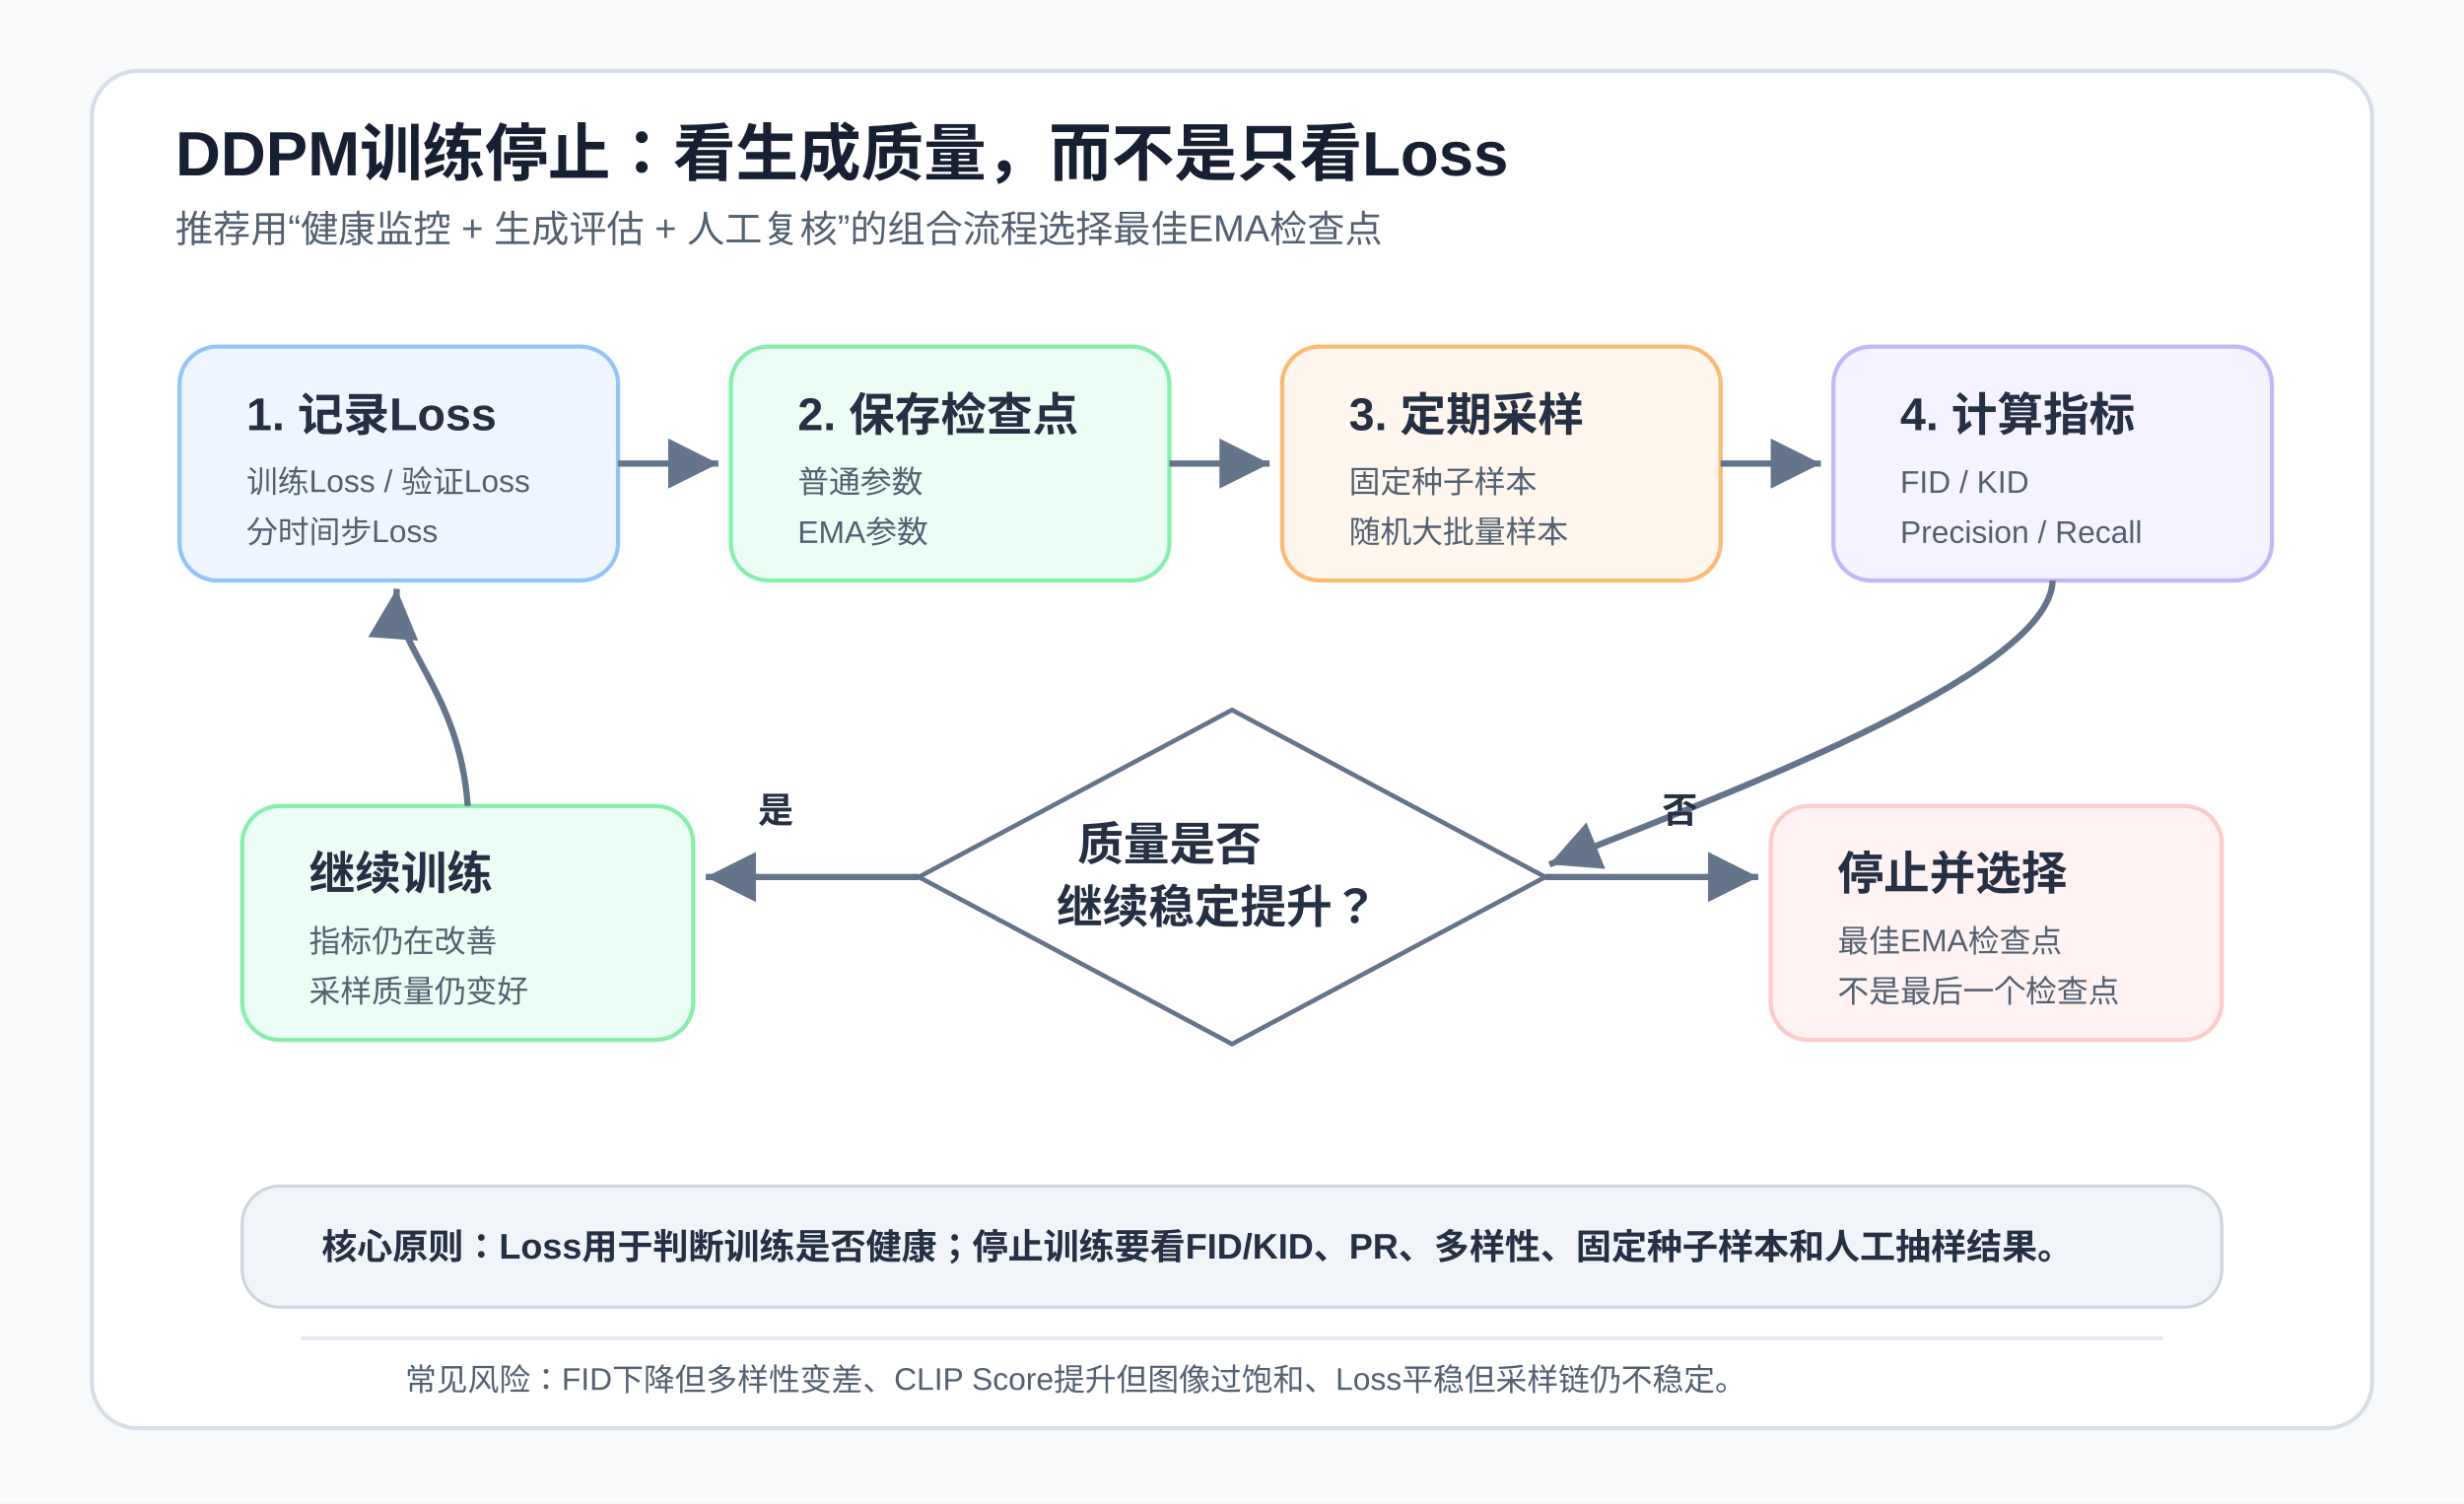
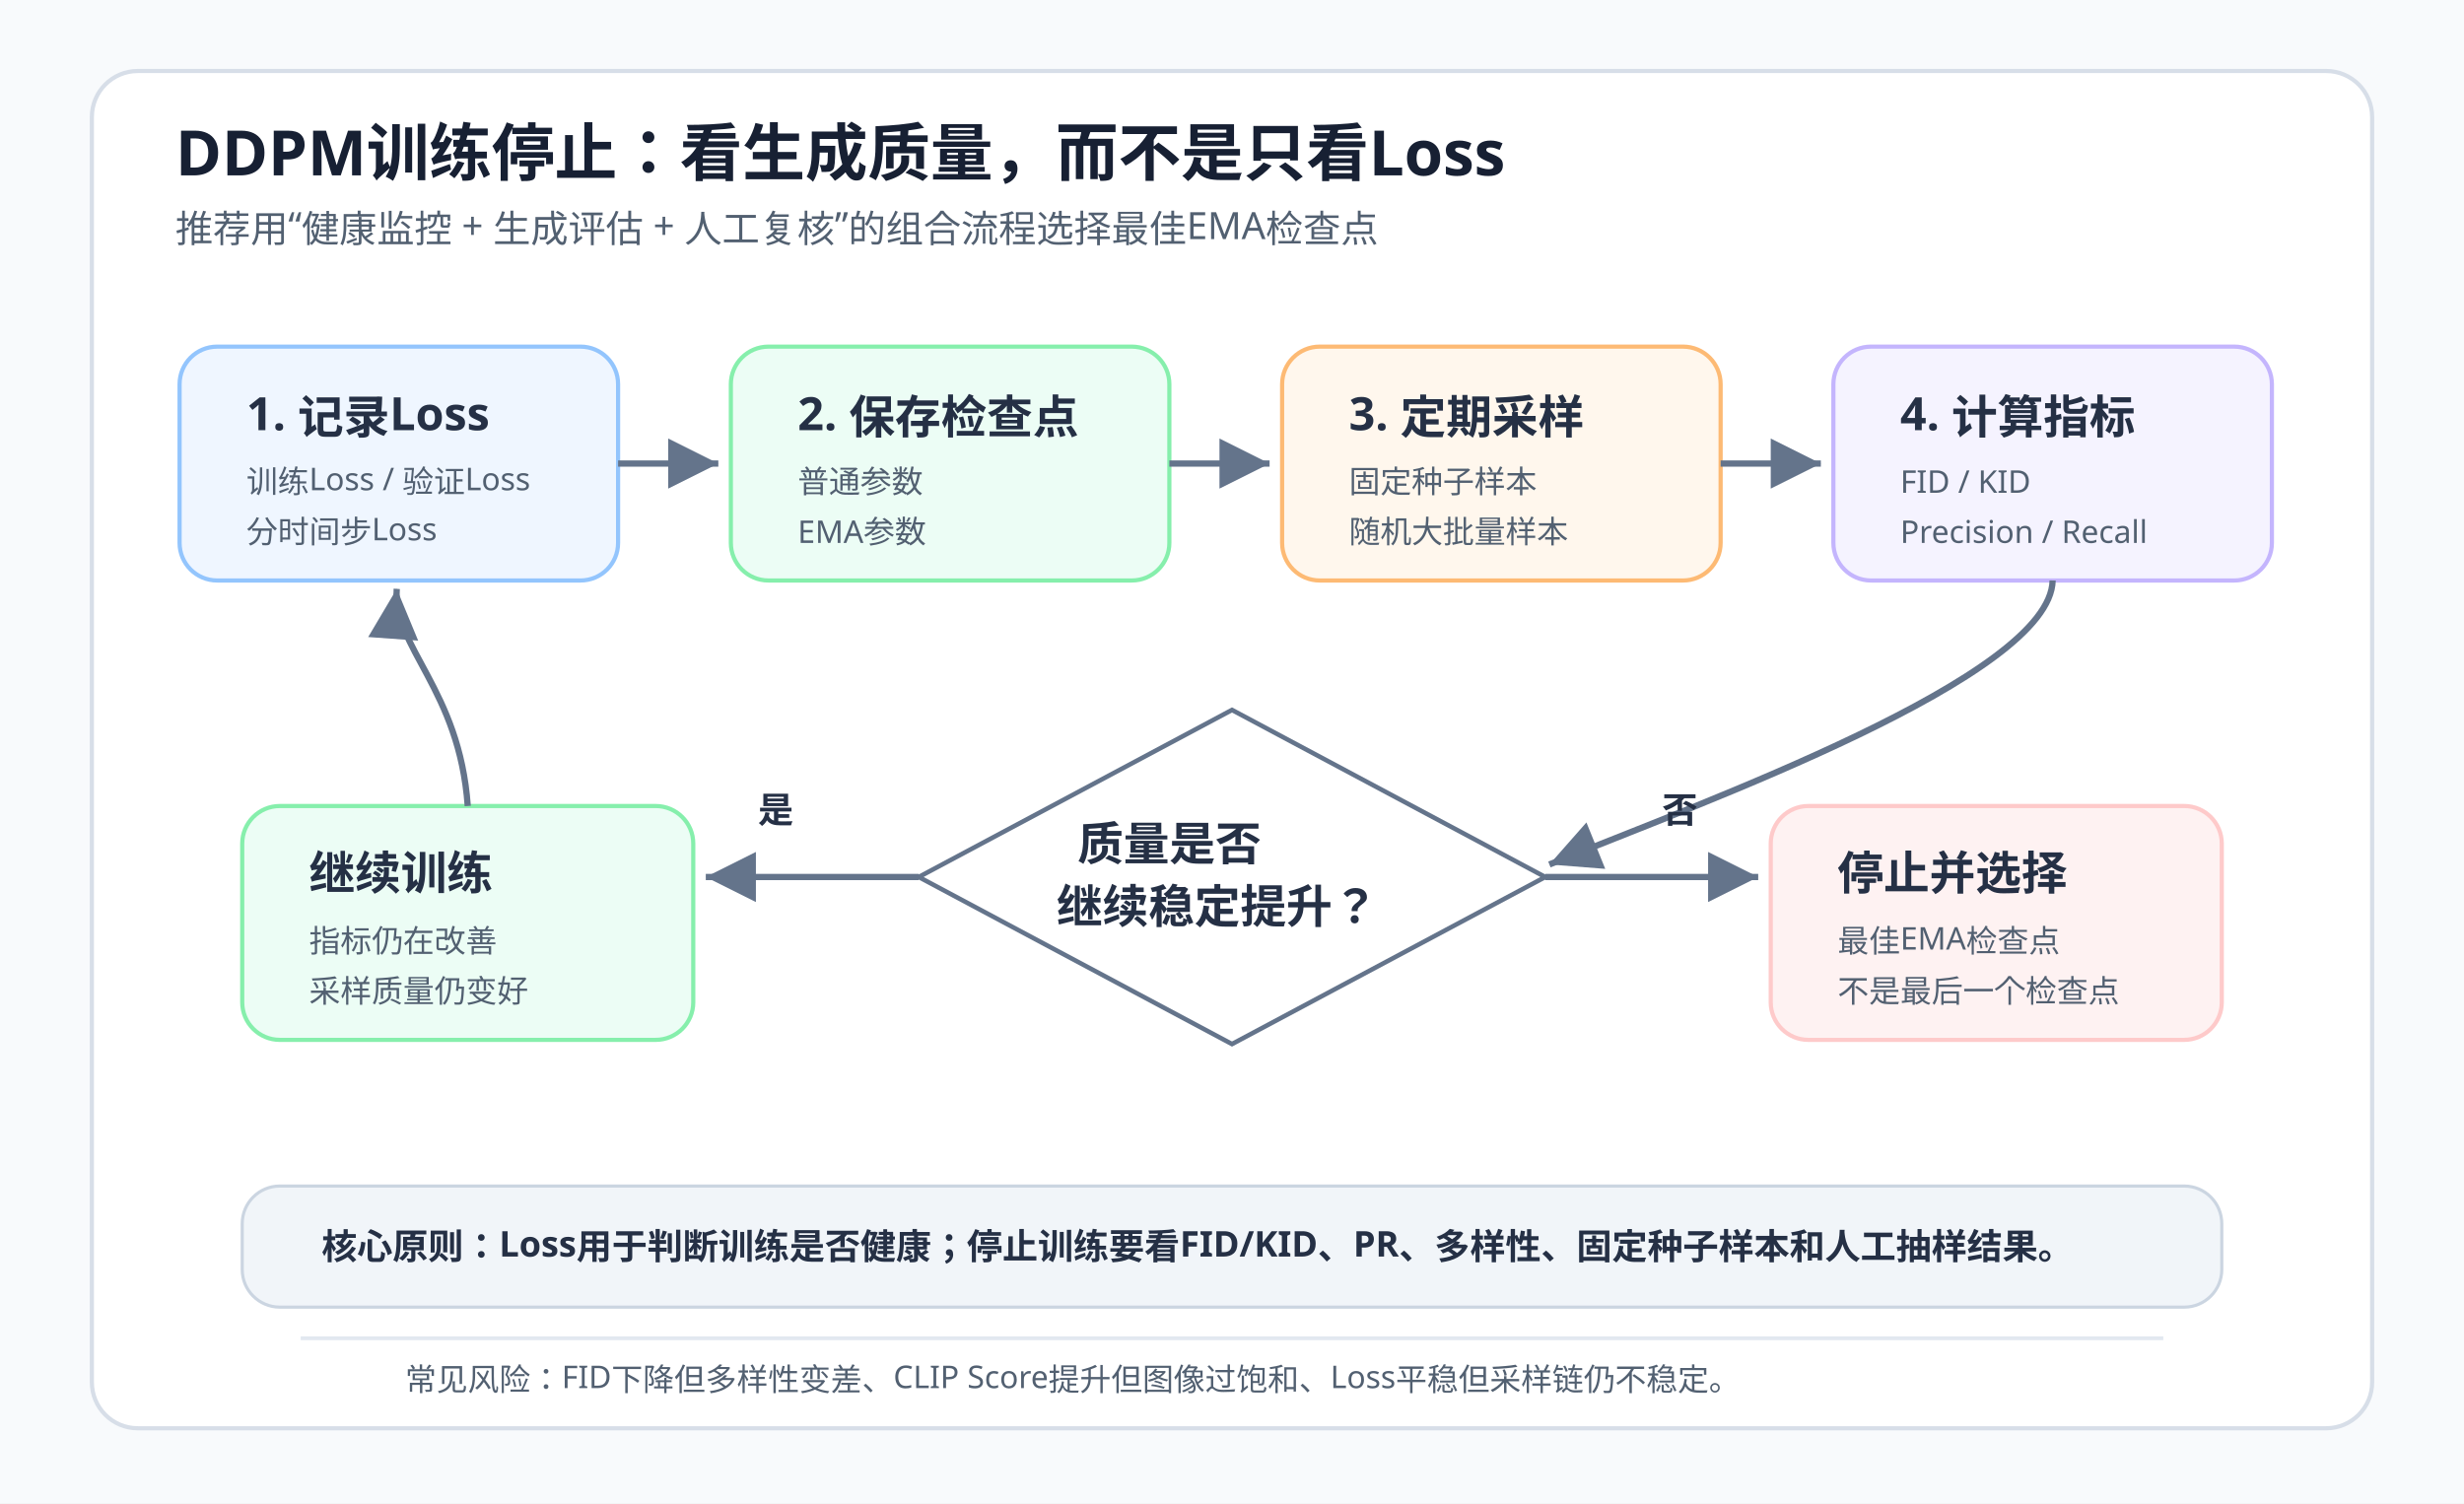
<svg xmlns="http://www.w3.org/2000/svg" width="1180" height="720" viewBox="0 0 1180 720">
  <defs>
    <style>
      .bg { fill: #f8fafc; }
      .panel { fill: #ffffff; stroke: #d7dee8; stroke-width: 2; }
-       .title { font: 700 30px Arial, "Microsoft YaHei", sans-serif; fill: #172033; }
-       .subtitle { font: 400 18px Arial, "Microsoft YaHei", sans-serif; fill: #526071; }
-       .h { font: 700 22px Arial, "Microsoft YaHei", sans-serif; fill: #253045; }
-       .label { font: 600 17px Arial, "Microsoft YaHei", sans-serif; fill: #253045; }
-       .small { font: 400 15px Arial, "Microsoft YaHei", sans-serif; fill: #526071; }
+       .title { font: 700 30px "PingFang SC", "Hiragino Sans GB", "Microsoft YaHei", sans-serif; fill: #172033; }
+       .subtitle { font: 400 18px "PingFang SC", "Hiragino Sans GB", "Microsoft YaHei", sans-serif; fill: #526071; }
+       .h { font: 700 22px "PingFang SC", "Hiragino Sans GB", "Microsoft YaHei", sans-serif; fill: #253045; }
+       .label { font: 600 17px "PingFang SC", "Hiragino Sans GB", "Microsoft YaHei", sans-serif; fill: #253045; }
+       .small { font: 400 15px "PingFang SC", "Hiragino Sans GB", "Microsoft YaHei", sans-serif; fill: #526071; }
      .box { fill: #ffffff; stroke: #cbd5e1; stroke-width: 2; }
      .blue { fill: #eff6ff; stroke: #93c5fd; }
      .green { fill: #ecfdf5; stroke: #86efac; }
      .orange { fill: #fff7ed; stroke: #fdba74; }
      .purple { fill: #f5f3ff; stroke: #c4b5fd; }
      .red { fill: #fef2f2; stroke: #fecaca; }
      .arrow { stroke: #64748b; stroke-width: 3; fill: none; marker-end: url(#arrow); }
      .decision { fill: #ffffff; stroke: #64748b; stroke-width: 2.2; }
      .badge { fill: #f1f5f9; stroke: #cbd5e1; stroke-width: 1.5; }
    </style>
    <marker id="arrow" markerWidth="12" markerHeight="12" refX="10" refY="6" orient="auto">
      <path d="M2,2 L10,6 L2,10 Z" fill="#64748b" />
    </marker>
  </defs>
  <rect class="bg" width="1180" height="720" />
  <rect class="panel" x="44" y="34" width="1092" height="650" rx="22" />
  <text class="title" x="84" y="84">DDPM训练停止：看生成质量，而不是只看Loss</text>
  <text class="subtitle" x="84" y="116">推荐用“健康监控 + 生成评估 + 人工复核”的组合流程选择最佳EMA检查点</text>
  <rect class="box blue" x="86" y="166" width="210" height="112" rx="18" />
  <text class="h" x="118" y="206">1. 记录Loss</text>
  <text class="small" x="118" y="236">训练Loss / 验证Loss</text>
  <text class="small" x="118" y="260">分时间步Loss</text>
  <rect class="box green" x="350" y="166" width="210" height="112" rx="18" />
  <text class="h" x="382" y="206">2. 保存检查点</text>
  <text class="small" x="382" y="236">普通参数</text>
  <text class="small" x="382" y="260">EMA参数</text>
  <rect class="box orange" x="614" y="166" width="210" height="112" rx="18" />
  <text class="h" x="646" y="206">3. 定期采样</text>
  <text class="small" x="646" y="236">固定种子样本</text>
  <text class="small" x="646" y="260">随机大批量样本</text>
  <rect class="box purple" x="878" y="166" width="210" height="112" rx="18" />
  <text class="h" x="910" y="206">4. 计算指标</text>
  <text class="small" x="910" y="236">FID / KID</text>
  <text class="small" x="910" y="260">Precision / Recall</text>
  <path class="arrow" d="M296 222 H344" />
  <path class="arrow" d="M560 222 H608" />
  <path class="arrow" d="M824 222 H872" />
  <polygon class="decision" points="590,340 740,420 590,500 440,420" />
  <text class="h" x="516" y="412">质量是否</text>
  <text class="h" x="506" y="442">继续稳定提升？</text>
  <path class="arrow" d="M983 278 C982 324, 816 384, 742 414" />
  <rect class="box green" x="116" y="386" width="216" height="112" rx="18" />
  <text class="h" x="148" y="426">继续训练</text>
  <text class="small" x="148" y="456">指标仍在改善</text>
  <text class="small" x="148" y="480">采样质量仍变好</text>
  <rect class="box red" x="848" y="386" width="216" height="112" rx="18" />
  <text class="h" x="880" y="426">停止并选择</text>
  <text class="small" x="880" y="456">最佳EMA检查点</text>
  <text class="small" x="880" y="480">不是最后一个检查点</text>
  <path class="arrow" d="M440 420 H338" />
  <text class="label" x="363" y="394">是</text>
  <path class="arrow" d="M740 420 H842" />
  <text class="label" x="796" y="394">否</text>
  <path class="arrow" d="M224 386 C220 330, 188 310, 190 282" />
  <rect class="badge" x="116" y="568" width="948" height="58" rx="18" />
  <text class="label" x="154" y="603">核心原则：Loss用于判断训练是否健康；停止训练要看FID/KID、PR、多样性、固定种子样本和人工抽样结果。</text>
  <rect x="144" y="640" width="892" height="1.8" fill="#e2e8f0" />
  <text class="small" x="194" y="666">常见风险：FID下降但多样性变差、CLIP Score提升但图像过饱和、Loss平稳但采样链仍不稳定。</text>
</svg>
